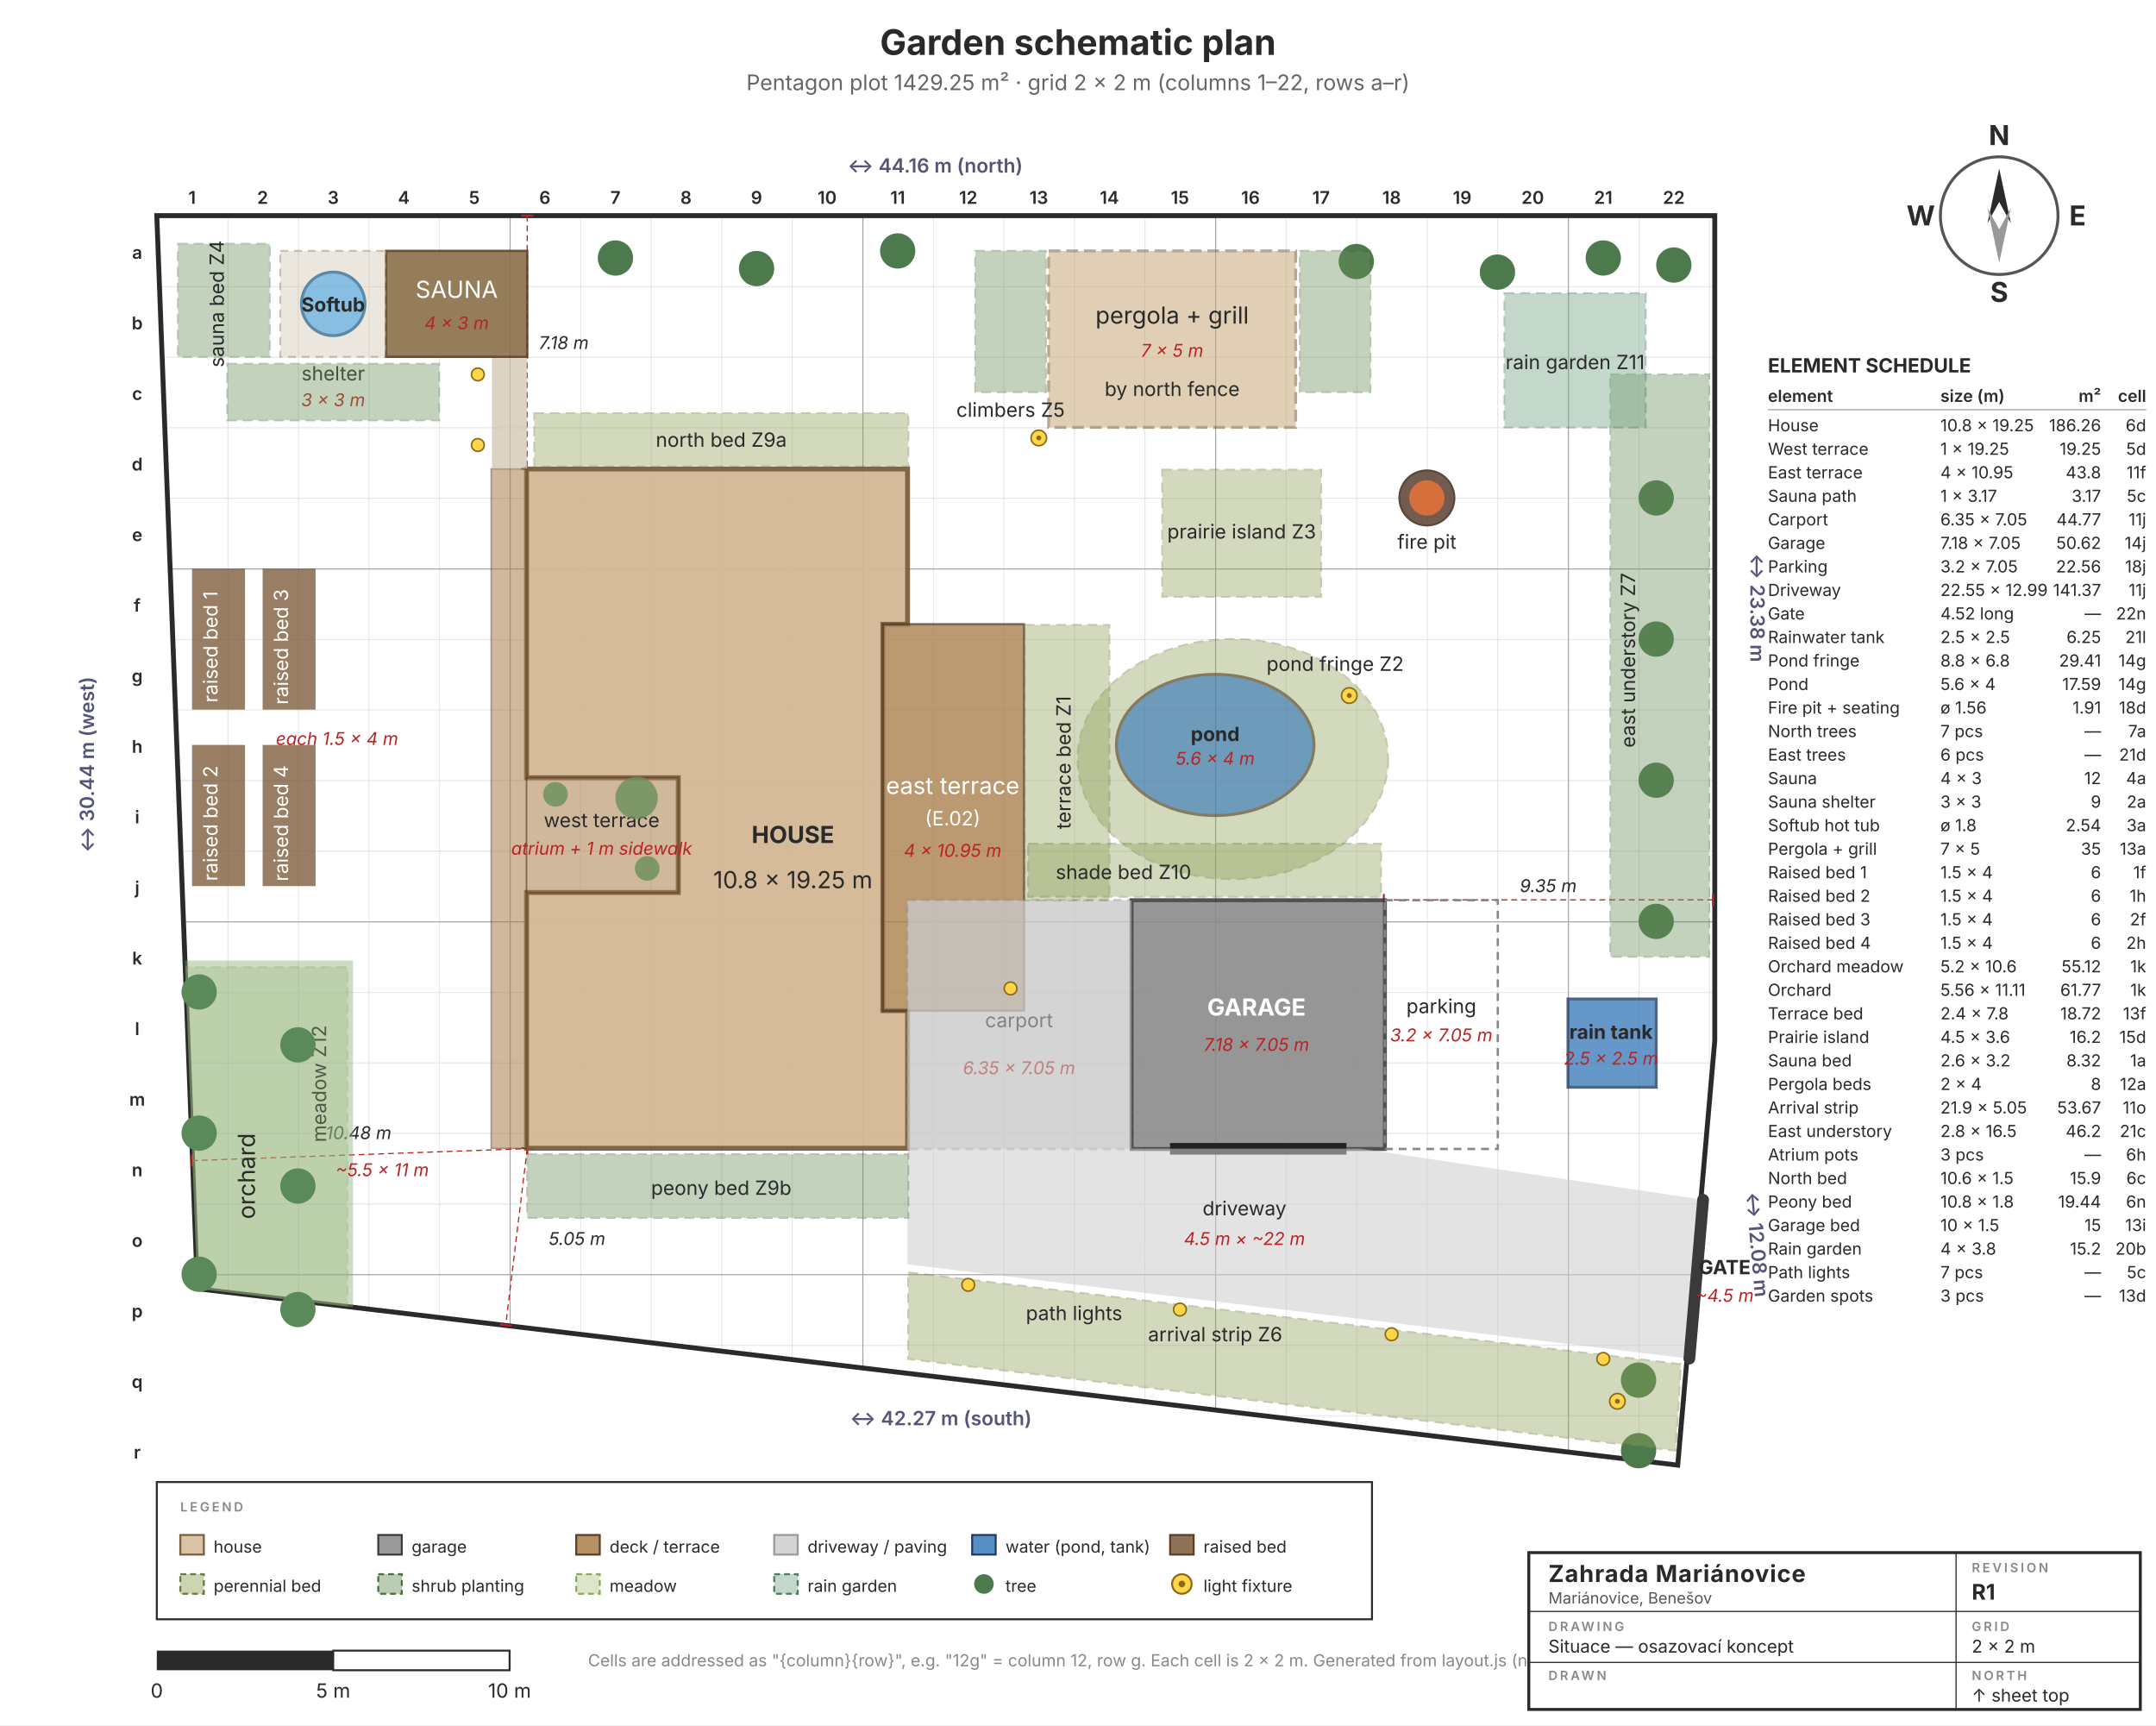
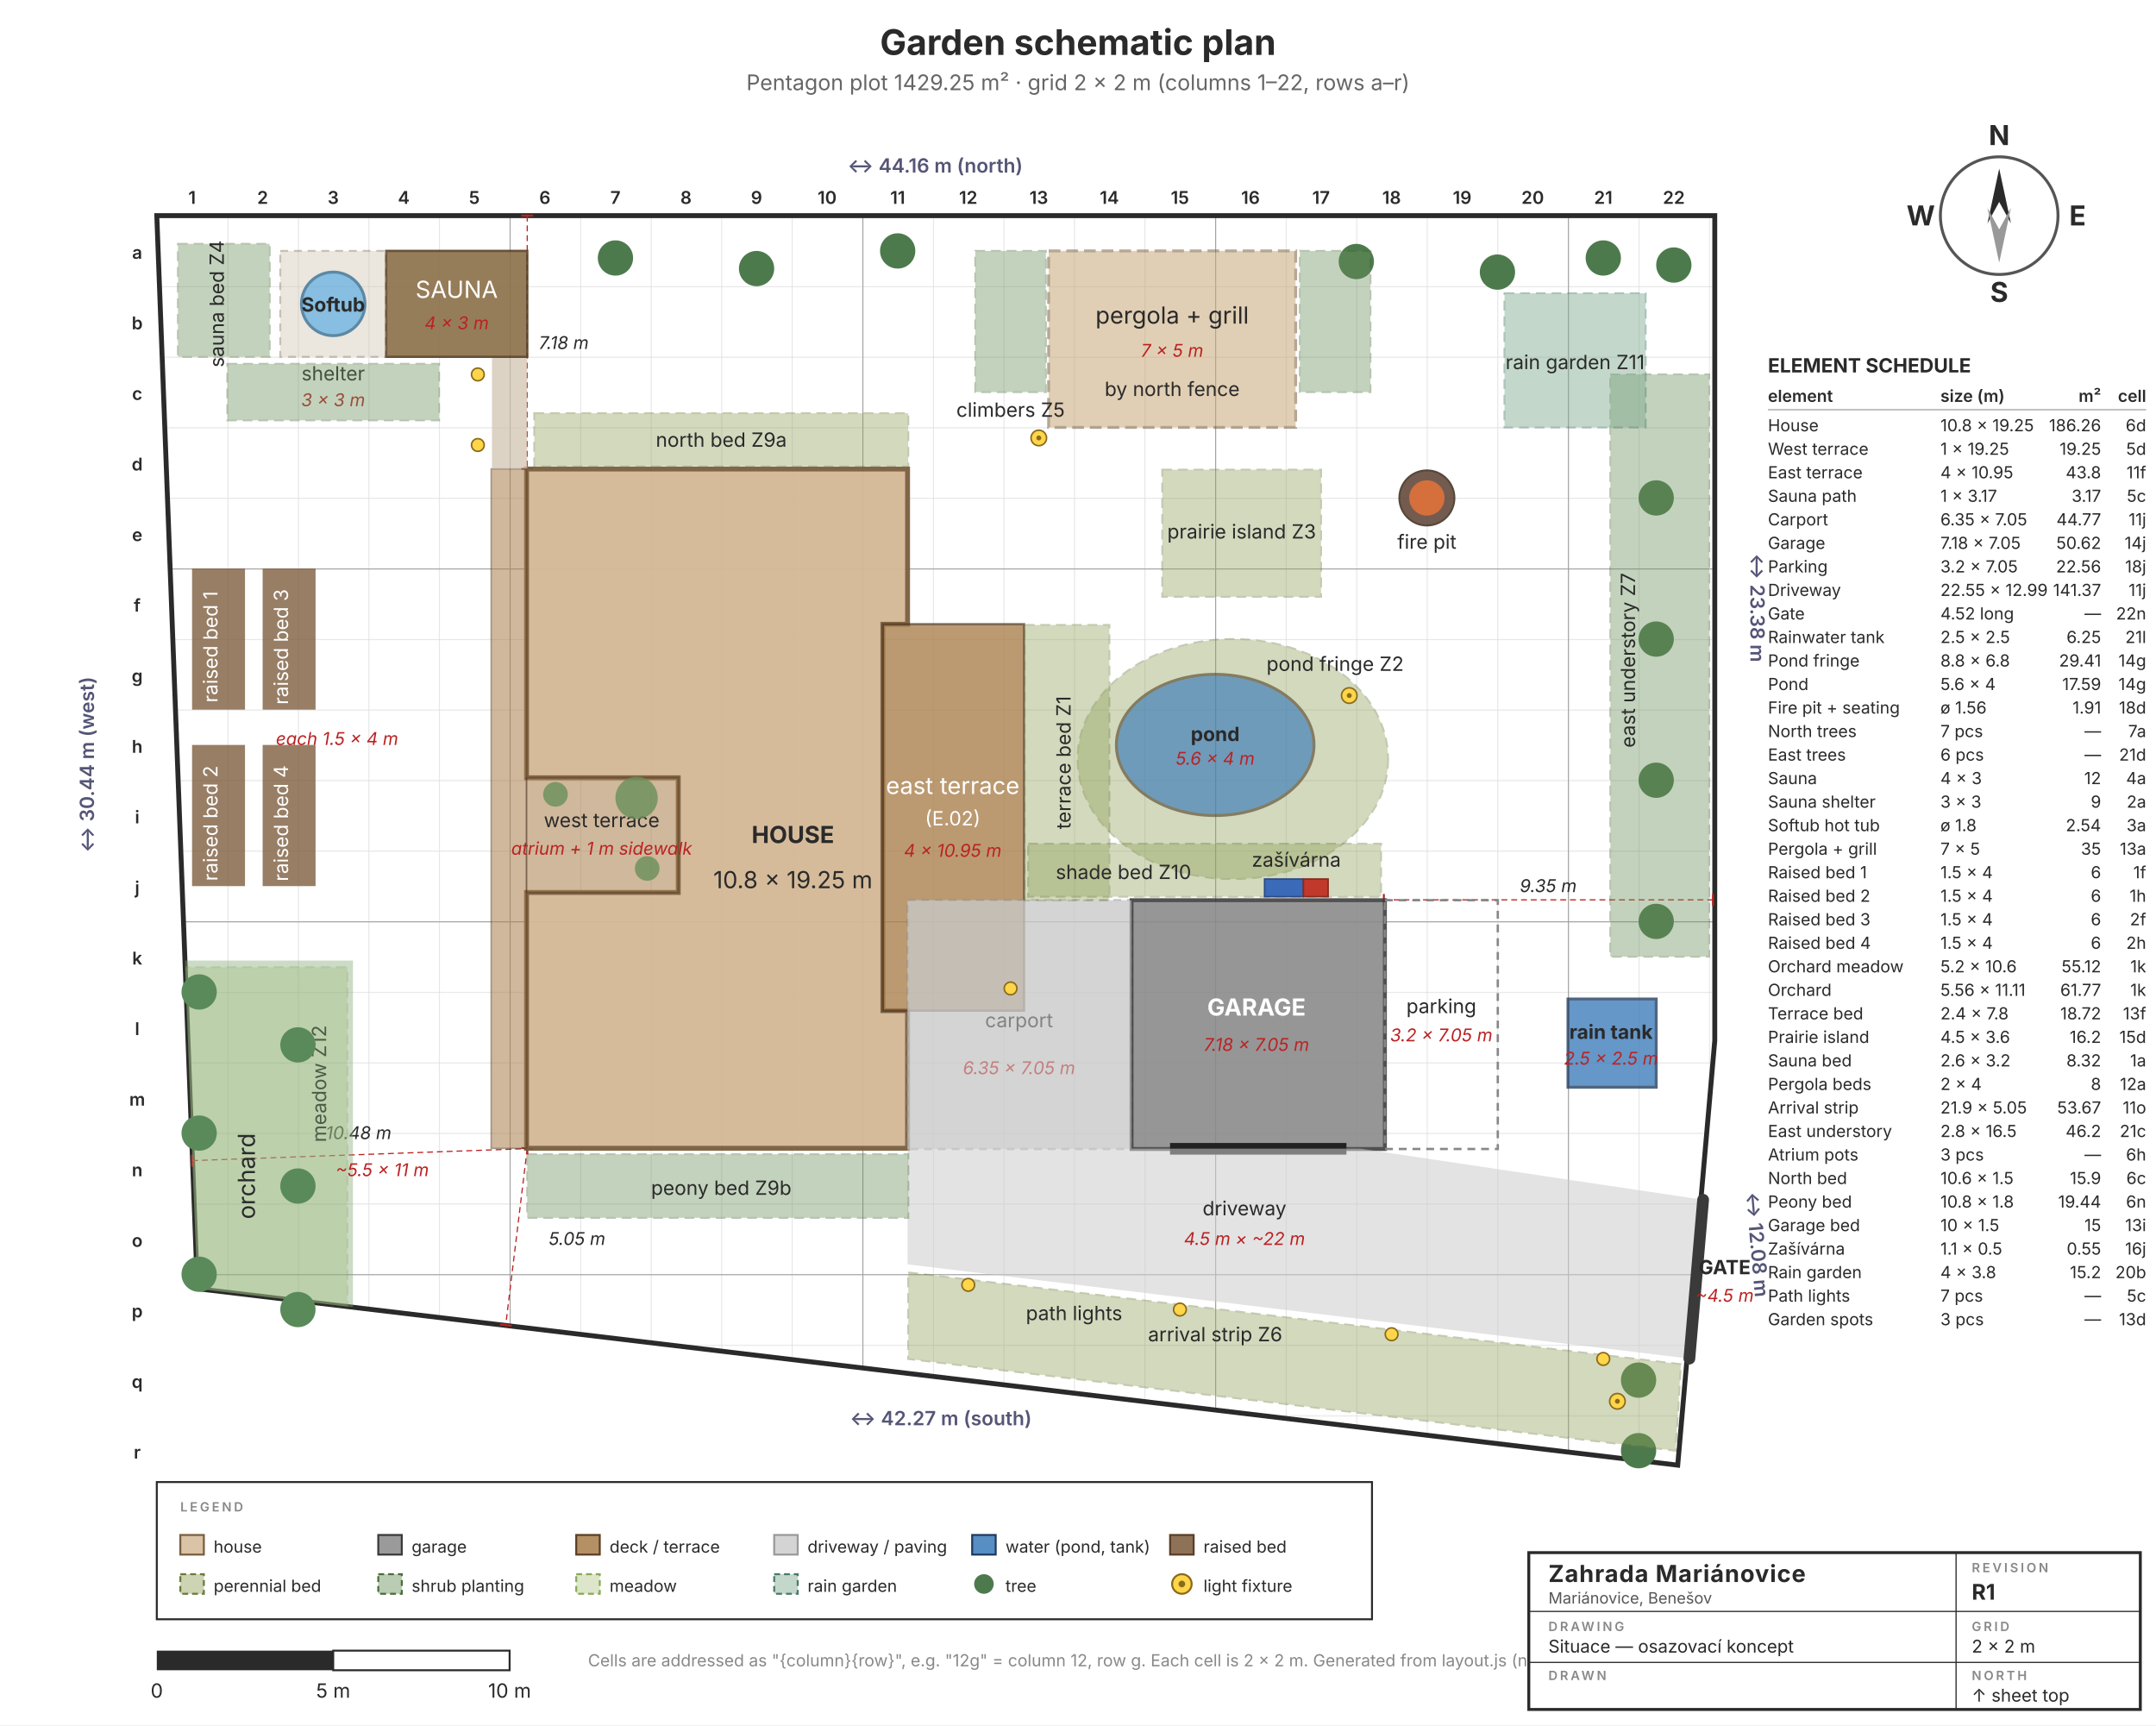
<svg xmlns="http://www.w3.org/2000/svg" viewBox="0 0 1100 880" font-family="-apple-system, BlinkMacSystemFont, sans-serif">
  <defs>
    <pattern id="cellgrid" width="36" height="36" patternUnits="userSpaceOnUse">
      <path d="M 36 0 L 0 0 0 36" fill="none" stroke="#d8d8d8" stroke-width="0.6" />
    </pattern>
    <pattern id="majorgrid" x="0" y="0" width="180" height="180" patternUnits="userSpaceOnUse">
      <rect width="180" height="180" fill="url(#cellgrid)" />
      <path d="M 180 0 L 0 0 0 180" fill="none" stroke="#a0a0a0" stroke-width="1" />
    </pattern>
    <clipPath id="plotShape">
      <polygon points="0,0 794.88,0 794.88,420.84 775.98,637.38 20.7,547.38" />
    </clipPath>
  </defs>
  <style>
    text { font-family: -apple-system, sans-serif; fill: #2a2a2a; }
    .title { font-size: 18px; font-weight: 700; text-anchor: middle; }
    .subtitle { font-size: 11px; fill: #666; text-anchor: middle; }
    .lbl { font-size: 12px; text-anchor: middle; }
    .lbl-w { font-size: 12px; text-anchor: middle; fill: white; }
    .lbl-sm { font-size: 10px; text-anchor: middle; }
    .lbl-sm-w { font-size: 10px; text-anchor: middle; fill: white; }
    .compass { font-size: 14px; font-weight: 700; text-anchor: middle; }
    .strana { font-size: 10px; fill: #557; font-weight: 600; text-anchor: middle; }
    .dim { font-size: 9px; fill: #b22; text-anchor: middle; font-style: italic; }
    .axis { font-size: 9px; fill: #555; text-anchor: middle; font-weight: 600; }
    .tb-proj { font-size: 12px; font-weight: 700; letter-spacing: 0.4px; }
    .tb-sub { font-size: 8px; fill: #555; }
    .tb-lbl { font-size: 6.5px; fill: #888; font-weight: 600; letter-spacing: 1.2px; }
    .tb-val { font-size: 9px; }
    .tb-rev { font-size: 11px; font-weight: 700; }
    .leg { font-size: 8.5px; }
    .note { font-size: 8.5px; fill: #888; }
  </style>
  <rect x="0" y="0" width="1100" height="880" fill="white" />
  <text x="550" y="28" class="title">Garden schematic plan</text>
  <text x="550" y="46" class="subtitle">Pentagon plot 1429.25 m² · grid 2 × 2 m (columns 1–22, rows a–r)</text>
  <g transform="translate(80, 110)">
    <g clip-path="url(#plotShape)">
      <rect x="-50" y="-10" width="900" height="700" fill="url(#majorgrid)" />
    </g>
    <polygon points="0,0 794.88,0 794.88,420.84 775.98,637.38 20.7,547.38" fill="none" stroke="#2a2a2a" stroke-width="2.5" />
    <g class="axis-labels" font-size="9" fill="#555" text-anchor="middle" font-weight="600">
      <text x="18" y="-6">1</text>
      <text x="54" y="-6">2</text>
      <text x="90" y="-6">3</text>
      <text x="126" y="-6">4</text>
      <text x="162" y="-6">5</text>
      <text x="198" y="-6">6</text>
      <text x="234" y="-6">7</text>
      <text x="270" y="-6">8</text>
      <text x="306" y="-6">9</text>
      <text x="342" y="-6">10</text>
      <text x="378" y="-6">11</text>
      <text x="414" y="-6">12</text>
      <text x="450" y="-6">13</text>
      <text x="486" y="-6">14</text>
      <text x="522" y="-6">15</text>
      <text x="558" y="-6">16</text>
      <text x="594" y="-6">17</text>
      <text x="630" y="-6">18</text>
      <text x="666" y="-6">19</text>
      <text x="702" y="-6">20</text>
      <text x="738" y="-6">21</text>
      <text x="774" y="-6">22</text>
    </g>
    <g class="axis-labels" font-size="9" fill="#555" text-anchor="middle" font-weight="600">
      <text x="-10" y="22">a</text>
      <text x="-10" y="58">b</text>
      <text x="-10" y="94">c</text>
      <text x="-10" y="130">d</text>
      <text x="-10" y="166">e</text>
      <text x="-10" y="202">f</text>
      <text x="-10" y="238">g</text>
      <text x="-10" y="274">h</text>
      <text x="-10" y="310">i</text>
      <text x="-10" y="346">j</text>
      <text x="-10" y="382">k</text>
      <text x="-10" y="418">l</text>
      <text x="-10" y="454">m</text>
      <text x="-10" y="490">n</text>
      <text x="-10" y="526">o</text>
      <text x="-10" y="562">p</text>
      <text x="-10" y="598">q</text>
      <text x="-10" y="634">r</text>
    </g>
    <text x="397.08" y="-21.96" class="strana">↔ 44.16 m (north)</text>
    <text x="813.06" y="199.98" class="strana" transform="rotate(90, 813.06, 199.98)">↔ 23.38 m</text>
    <text x="813.06" y="525.06" class="strana" transform="rotate(85, 813.06, 525.06)">↔ 12.08 m</text>
    <text x="399.96" y="617.04" class="strana">↔ 42.27 m (south)</text>
    <text x="-32.04" y="280.08" class="strana" transform="rotate(-90, -32.04, 280.08)">↔ 30.44 m (west)</text>
    <g stroke="#b22" stroke-width="0.6" fill="#b22">
      <line x1="189" y1="0" x2="189" y2="129.06" stroke-dasharray="3,2" />
      <line x1="186" y1="0" x2="192" y2="0" stroke-width="1" />
      <line x1="186" y1="129.06" x2="192" y2="129.06" stroke-width="1" />
      <text x="194.94" y="68.04" font-size="9" font-style="italic" stroke="none" text-anchor="start">7.18 m</text>
      <line x1="18" y1="482.04" x2="189" y2="475.92" stroke-dasharray="3,2" />
      <line x1="18.11" y1="485.04" x2="17.89" y2="479.04" stroke-width="1" />
      <line x1="189.11" y1="478.92" x2="188.89" y2="472.92" stroke-width="1" />
      <text x="102.96" y="471.06" font-size="9" font-style="italic" stroke="none" text-anchor="middle">10.48 m</text>
      <line x1="189" y1="475.92" x2="178.02" y2="565.92" stroke-dasharray="3,2" />
      <line x1="186.02" y1="475.56" x2="191.98" y2="476.28" stroke-width="1" />
      <line x1="175.04" y1="565.56" x2="181" y2="566.28" stroke-width="1" />
      <text x="199.98" y="525.06" font-size="9" font-style="italic" stroke="none" text-anchor="start">5.05 m</text>
      <line x1="626.04" y1="349.02" x2="793.98" y2="349.02" stroke-dasharray="3,2" />
      <line x1="626.04" y1="352.02" x2="626.04" y2="346.02" stroke-width="1" />
      <line x1="793.98" y1="352.02" x2="793.98" y2="346.02" stroke-width="1" />
      <text x="709.92" y="345.06" font-size="9" font-style="italic" stroke="none" text-anchor="middle">9.35 m</text>
    </g>
    <g class="el" data-id="house">
      <polygon points="188.64,129.24 383.04,129.24 383.04,208.44 370.44,208.44 370.44,405.54 383.04,405.54 383.04,475.74 188.64,475.74 188.64,345.24 266.04,345.24 266.04,286.74 188.64,286.74" fill="#d4b896" opacity="0.95" stroke="#7a5e3e" stroke-width="2.5" />
      <text x="324.54" y="320.04" class="lbl" font-size="20" font-weight="700">HOUSE</text>
      <text x="324.54" y="343.08" class="lbl">10.8 × 19.25 m</text>
    </g>
    <g class="el" data-id="westTerrace">
      <rect x="170.64" y="129.24" width="18" height="346.5" fill="#a87d4a" opacity="0.55" stroke="#5a3e25" stroke-width="0.8" />
      <rect x="188.64" y="286.74" width="77.4" height="58.5" fill="#a87d4a" opacity="0.55" stroke="#5a3e25" stroke-width="0.8" />
      <text x="226.98" y="311.94" class="lbl-sm">west terrace</text>
      <text x="226.98" y="325.98" class="dim">atrium + 1 m sidewalk</text>
    </g>
    <g class="el" data-id="eastTerrace">
      <rect x="370.44" y="208.44" width="72" height="197.1" fill="#a87d4a" opacity="0.78" stroke="#5a3e25" stroke-width="1.2" />
      <text x="406.08" y="295.02" class="lbl-w">east terrace</text>
      <text x="406.08" y="311.04" class="lbl-sm-w">(E.02)</text>
      <text x="406.08" y="327.06" class="dim" fill="#fff">4 × 10.95 m</text>
    </g>
    <g class="el" data-id="saunaPath">
      <rect x="171" y="72" width="18" height="57.06" fill="#cdc1ad" opacity="0.7" />
    </g>
    <g class="el" data-id="carport">
      <rect x="383.04" y="349.2" width="114.3" height="126.9" fill="#bdbdbd" opacity="0.5" stroke="#888" stroke-width="1.2" stroke-dasharray="4,3" />
      <text x="439.92" y="414" class="lbl-sm">carport</text>
      <text x="439.92" y="437.94" class="dim">6.35 × 7.05 m</text>
    </g>
    <g class="el" data-id="garage">
      <rect x="497.34" y="349.2" width="129.24" height="126.9" fill="#888" opacity="0.88" stroke="#3a3a3a" stroke-width="2" />
      <rect x="516.96" y="473.04" width="90" height="5.94" fill="#222" />
      <text x="561.06" y="408.06" class="lbl-w" font-size="14" font-weight="700">GARAGE</text>
      <text x="561.06" y="426.06" class="dim" fill="#fff">7.18 × 7.05 m</text>
    </g>
    <g class="el" data-id="parking">
      <rect x="626.58" y="349.2" width="57.6" height="126.9" fill="none" stroke="#888" stroke-width="1.2" stroke-dasharray="4,3" />
      <text x="655.38" y="406.8" class="lbl-sm" fill="#666">parking</text>
      <text x="655.38" y="421.2" class="dim">3.2 × 7.05 m</text>
    </g>
    <g class="el" data-id="driveway">
      <polygon points="383.04,349.2 497.34,349.2 497.34,475.92 613.98,475.92 788.94,502.02 781.92,583.02 383.04,534.96" fill="#cccccc" opacity="0.55" />
      <text x="554.94" y="509.94" class="lbl-sm">driveway</text>
      <text x="554.94" y="525.06" class="dim">4.5 m × ~22 m</text>
    </g>
    <g class="el" data-id="gate">
      <line x1="788.94" y1="502.02" x2="781.92" y2="583.02" fill="none" stroke="#3a3a3a" stroke-width="6" stroke-linecap="round" />
      <text x="799.92" y="540" class="lbl-sm" font-weight="700" text-anchor="start">GATE</text>
      <text x="799.92" y="554.04" class="dim" text-anchor="start">~4.5 m</text>
    </g>
    <g class="el" data-id="rainTank">
      <rect x="720" y="399.6" width="45" height="45" fill="#3a7ab8" opacity="0.78" stroke="#1f3a5f" stroke-width="1.5" />
      <text x="741.96" y="419.94" class="lbl-sm" fill="#fff" font-weight="700">rain tank</text>
      <text x="741.96" y="433.08" class="dim" fill="#fff">2.5 × 2.5 m</text>
    </g>
    <g class="el" data-id="pondFringe">
      <ellipse cx="549" cy="277.2" rx="79.2" ry="61.2" fill="#8fa05a" opacity="0.4" stroke="#6a7a3a" stroke-width="1" stroke-dasharray="5,3" />
      <text x="601.2" y="232.2" class="lbl-sm" fill="#3a5a28">pond fringe Z2</text>
    </g>
    <g class="el" data-id="pond">
      <ellipse cx="540" cy="270" rx="50.4" ry="36" fill="#3a7ab8" opacity="0.65" stroke="#5a4a30" stroke-width="1.5" />
      <text x="540" y="268.02" class="lbl-sm" fill="#fff" font-weight="700">pond</text>
      <text x="540" y="280.08" class="dim" fill="#fff">5.6 × 4 m</text>
    </g>
    <g class="el" data-id="firePit">
      <circle cx="648" cy="144" r="14.04" fill="#5a4030" opacity="0.85" stroke="#3a2818" stroke-width="1" />
      <circle cx="648" cy="144" r="9" fill="#ff7733" opacity="0.7" />
      <text x="648" y="169.92" class="lbl-sm" fill="#5a4828">fire pit</text>
    </g>
    <g class="el" data-id="northTrees">
      <circle cx="234" cy="21.6" r="9" fill="#4d7a4d" />
      <circle cx="306" cy="27" r="9" fill="#4d7a4d" />
      <circle cx="378" cy="18" r="9" fill="#4d7a4d" />
      <circle cx="612" cy="23.4" r="9" fill="#4d7a4d" />
      <circle cx="684" cy="28.8" r="9" fill="#4d7a4d" />
      <circle cx="738" cy="21.6" r="9" fill="#4d7a4d" />
      <circle cx="774" cy="25.2" r="9" fill="#4d7a4d" />
    </g>
    <g class="el" data-id="eastTrees">
      <circle cx="765" cy="144" r="9" fill="#4d7a4d" />
      <circle cx="765" cy="216" r="9" fill="#4d7a4d" />
      <circle cx="765" cy="288" r="9" fill="#4d7a4d" />
      <circle cx="765" cy="360" r="9" fill="#4d7a4d" />
      <circle cx="756" cy="594" r="9" fill="#4d7a4d" />
      <circle cx="756" cy="630" r="9" fill="#4d7a4d" />
    </g>
    <g class="el" data-id="sauna">
      <rect x="117" y="18" width="72" height="54" fill="#8b6f47" opacity="0.9" stroke="#5a3e25" stroke-width="1.2" />
      <text x="153" y="41.94" class="lbl-w">SAUNA</text>
      <text x="153" y="57.96" class="dim" fill="#fff">4 × 3 m</text>
    </g>
    <g class="el" data-id="saunaShelter">
      <rect x="63" y="18" width="54" height="54" fill="#cdc1ad" opacity="0.4" stroke="#7a5e3e" stroke-width="1" stroke-dasharray="4,3" />
      <text x="90" y="84.06" class="lbl-sm" fill="#5a4828">shelter</text>
      <text x="90" y="97.2" class="dim">3 × 3 m</text>
    </g>
    <g class="el" data-id="softub">
      <circle cx="90" cy="45" r="16.2" fill="#5dade2" opacity="0.7" stroke="#1f618d" stroke-width="1.5" />
      <text x="90" y="48.96" class="lbl-sm" fill="#1f3a5f" font-weight="700">Softub</text>
    </g>
    <g class="el" data-id="pergola">
      <rect x="455.04" y="18" width="126" height="90" fill="#c8a878" opacity="0.55" stroke="#7a5e3e" stroke-width="1.5" stroke-dasharray="6,3" />
      <text x="518.04" y="55.08" class="lbl">pergola + grill</text>
      <text x="518.04" y="72" class="dim">7 × 5 m</text>
      <text x="518.04" y="91.98" class="lbl-sm" fill="#5a4828">by north fence</text>
    </g>
    <g class="el" data-id="raisedBed1">
      <rect x="18" y="180" width="27" height="72" fill="#7a5a3a" opacity="0.78" />
      <text x="30.96" y="219.96" class="lbl-sm-w" transform="rotate(-90, 30.96, 219.96)">raised bed 1</text>
    </g>
    <g class="el" data-id="raisedBed2">
      <rect x="18" y="270" width="27" height="72" fill="#7a5a3a" opacity="0.78" />
      <text x="30.96" y="309.96" class="lbl-sm-w" transform="rotate(-90, 30.96, 309.96)">raised bed 2</text>
    </g>
    <g class="el" data-id="raisedBed3">
      <rect x="54" y="180" width="27" height="72" fill="#7a5a3a" opacity="0.78" />
      <text x="66.96" y="219.96" class="lbl-sm-w" transform="rotate(-90, 66.96, 219.96)">raised bed 3</text>
    </g>
    <g class="el" data-id="raisedBed4">
      <rect x="54" y="270" width="27" height="72" fill="#7a5a3a" opacity="0.78" />
      <text x="66.96" y="309.96" class="lbl-sm-w" transform="rotate(-90, 66.96, 309.96)">raised bed 4</text>
      <text x="91.98" y="270" class="dim" text-anchor="start">each 1.5 × 4 m</text>
    </g>
    <g class="el" data-id="orchardMeadow">
      <g clip-path="url(#plotShape)">
        <rect x="3.6" y="383.4" width="93.6" height="190.8" fill="#b5c98a" opacity="0.35" stroke="#8aa85a" stroke-width="1" stroke-dasharray="5,3" />
      </g>
      <text x="86.4" y="442.8" class="lbl-sm" fill="#3a5a28" transform="rotate(-90, 86.4, 442.8)">meadow Z12</text>
    </g>
    <g class="el" data-id="orchard">
      <g clip-path="url(#plotShape)">
        <rect x="0" y="379.98" width="100.08" height="199.98" fill="#7fa66f" opacity="0.4" />
      </g>
      <circle cx="21.6" cy="396" r="9" fill="#5a8a5a" />
      <circle cx="72" cy="423" r="9" fill="#5a8a5a" />
      <circle cx="21.6" cy="468" r="9" fill="#5a8a5a" />
      <circle cx="72" cy="495" r="9" fill="#5a8a5a" />
      <circle cx="21.6" cy="540" r="9" fill="#5a8a5a" />
      <circle cx="72" cy="558" r="9" fill="#5a8a5a" />
      <text x="50.04" y="489.96" class="lbl" transform="rotate(-90, 50.04, 489.96)">orchard</text>
      <text x="115.02" y="489.96" class="dim" text-anchor="start">~5.5 × 11 m</text>
    </g>
    <g class="el" data-id="bedTerrace">
      <rect x="442.8" y="208.8" width="43.2" height="140.4" fill="#8fa05a" opacity="0.4" stroke="#6a7a3a" stroke-width="1" stroke-dasharray="5,3" />
      <text x="466.2" y="279" class="lbl-sm" fill="#3a5a28" transform="rotate(-90, 466.2, 279)">terrace bed Z1</text>
    </g>
    <g class="el" data-id="prairieIsland">
      <rect x="513" y="129.6" width="81" height="64.8" fill="#8fa05a" opacity="0.4" stroke="#6a7a3a" stroke-width="1" stroke-dasharray="5,3" />
      <text x="553.5" y="164.7" class="lbl-sm" fill="#3a5a28">prairie island Z3</text>
    </g>
    <g class="el" data-id="saunaBed">
      <rect x="10.8" y="14.4" width="46.8" height="57.6" fill="#6a8e5a" opacity="0.4" stroke="#4a6e3a" stroke-width="1" stroke-dasharray="5,3" />
      <rect x="36" y="75.6" width="108" height="28.8" fill="#6a8e5a" opacity="0.4" stroke="#4a6e3a" stroke-width="1" stroke-dasharray="5,3" />
      <text x="34.2" y="45" class="lbl-sm" fill="#3a5a28" transform="rotate(-90, 34.2, 45)">sauna bed Z4</text>
    </g>
    <g class="el" data-id="pergolaBeds">
      <rect x="417.6" y="18" width="36" height="72" fill="#6a8e5a" opacity="0.4" stroke="#4a6e3a" stroke-width="1" stroke-dasharray="5,3" />
      <rect x="583.2" y="18" width="36" height="72" fill="#6a8e5a" opacity="0.4" stroke="#4a6e3a" stroke-width="1" stroke-dasharray="5,3" />
      <text x="435.6" y="102.6" class="lbl-sm" fill="#3a5a28">climbers Z5</text>
    </g>
    <g class="el" data-id="arrivalStrip">
      <polygon points="383.4,539.1 777.6,585.9 774.9,630 383.4,583.2" fill="#8fa05a" opacity="0.4" stroke="#6a7a3a" stroke-width="1" stroke-dasharray="5,3" />
      <text x="540" y="574.2" class="lbl-sm" fill="#3a5a28">arrival strip Z6</text>
    </g>
    <g class="el" data-id="eastUnderstory">
      <rect x="741.6" y="81" width="50.4" height="297" fill="#6a8e5a" opacity="0.4" stroke="#4a6e3a" stroke-width="1" stroke-dasharray="5,3" />
      <text x="754.2" y="226.8" class="lbl-sm" fill="#3a5a28" transform="rotate(-90, 754.2, 226.8)">east understory Z7</text>
    </g>
    <g class="el" data-id="atriumPots">
      <circle cx="203.4" cy="295.2" r="6.3" fill="#6a8e5a" opacity="0.8" />
      <circle cx="244.8" cy="297" r="10.8" fill="#6a8e5a" opacity="0.8" />
      <circle cx="250.2" cy="333" r="6.3" fill="#6a8e5a" opacity="0.8" />
    </g>
    <g class="el" data-id="northFoundation">
      <rect x="192.6" y="100.8" width="190.8" height="27" fill="#8fa05a" opacity="0.4" stroke="#6a7a3a" stroke-width="1" stroke-dasharray="5,3" />
      <text x="288" y="117.9" class="lbl-sm" fill="#3a5a28">north bed Z9a</text>
    </g>
    <g class="el" data-id="southFoundation">
      <rect x="189" y="478.8" width="194.4" height="32.4" fill="#6a8e5a" opacity="0.4" stroke="#4a6e3a" stroke-width="1" stroke-dasharray="5,3" />
      <text x="288" y="499.5" class="lbl-sm" fill="#3a5a28">peony bed Z9b</text>
    </g>
    <g class="el" data-id="garageFaceBed">
      <rect x="444.6" y="320.4" width="180" height="27" fill="#8fa05a" opacity="0.4" stroke="#6a7a3a" stroke-width="1" stroke-dasharray="5,3" />
      <text x="493.2" y="338.4" class="lbl-sm" fill="#3a5a28">shade bed Z10</text>
+     </g>
+     <g class="el" data-id="zasivarna">
+       <rect x="565.2" y="338.4" width="19.8" height="9" fill="#3a6ab8" stroke="#2a4a88" stroke-width="0.8" />
+       <rect x="585" y="338.4" width="12.6" height="9" fill="#c0392b" stroke="#8a2a1e" stroke-width="0.8" />
+       <text x="581.4" y="332.1" class="lbl-sm" fill="#2a4a88">zašívárna</text>
    </g>
    <g class="el" data-id="rainGarden">
      <rect x="687.6" y="39.6" width="72" height="68.4" fill="#7aa88a" opacity="0.45" stroke="#4a7a6a" stroke-width="1" stroke-dasharray="5,3" />
      <text x="723.6" y="78.3" class="lbl-sm" fill="#3a5a28">rain garden Z11</text>
    </g>
    <g class="el" data-id="pathLights">
      <circle cx="414" cy="545.4" r="3.24" fill="#ffd54a" stroke="#8a6a1a" stroke-width="0.8" />
      <circle cx="522" cy="558" r="3.24" fill="#ffd54a" stroke="#8a6a1a" stroke-width="0.8" />
      <circle cx="630" cy="570.6" r="3.24" fill="#ffd54a" stroke="#8a6a1a" stroke-width="0.8" />
      <circle cx="738" cy="583.2" r="3.24" fill="#ffd54a" stroke="#8a6a1a" stroke-width="0.8" />
      <circle cx="163.8" cy="81" r="3.24" fill="#ffd54a" stroke="#8a6a1a" stroke-width="0.8" />
      <circle cx="163.8" cy="117" r="3.24" fill="#ffd54a" stroke="#8a6a1a" stroke-width="0.8" />
      <circle cx="435.6" cy="394.2" r="3.24" fill="#ffd54a" stroke="#8a6a1a" stroke-width="0.8" />
      <text x="468" y="563.4" class="lbl-sm" fill="#8a6a1a">path lights</text>
    </g>
    <g class="el" data-id="gardenSpots">
      <circle cx="745.2" cy="604.8" r="3.96" fill="#ffd54a" stroke="#8a6a1a" stroke-width="0.8" />
      <circle cx="745.2" cy="604.8" r="1.26" fill="#8a6a1a" />
      <circle cx="608.4" cy="244.8" r="3.96" fill="#ffd54a" stroke="#8a6a1a" stroke-width="0.8" />
      <circle cx="608.4" cy="244.8" r="1.26" fill="#8a6a1a" />
      <circle cx="450" cy="113.4" r="3.96" fill="#ffd54a" stroke="#8a6a1a" stroke-width="0.8" />
      <circle cx="450" cy="113.4" r="1.26" fill="#8a6a1a" />
    </g>
  </g>
  <g transform="translate(1020, 110)">
    <circle cx="0" cy="0" r="30" fill="white" stroke="#555" stroke-width="1.5" />
    <path d="M 0 -24 L 6 4 L 0 -7 L -6 4 Z" fill="#2a2a2a" />
    <path d="M 0 7 L 6 -4 L 0 24 L -6 -4 Z" fill="#999" />
    <text x="0" y="-36" class="compass">N</text>
    <text x="0" y="44" class="compass">S</text>
    <text x="-40" y="5" class="compass">W</text>
    <text x="40" y="5" class="compass">E</text>
  </g>
  <g transform="translate(902, 190)" font-size="8.5" fill="#2a2a2a">
    <text x="0" y="0" font-weight="700" font-size="10">ELEMENT SCHEDULE</text>
    <text x="0" y="15" fill="#555" font-weight="600">element</text>
    <text x="88" y="15" fill="#555" font-weight="600">size (m)</text>
    <text x="170" y="15" fill="#555" font-weight="600" text-anchor="end">m²</text>
    <text x="193" y="15" fill="#555" font-weight="600" text-anchor="end">cell</text>
    <line x1="0" y1="19" x2="193" y2="19" stroke="#bbb" stroke-width="0.8" />
    <text x="0" y="30">House</text>
    <text x="88" y="30">10.8 × 19.25</text>
    <text x="170" y="30" text-anchor="end">186.26</text>
    <text x="193" y="30" text-anchor="end">6d</text>
    <text x="0" y="42">West terrace</text>
    <text x="88" y="42">1 × 19.25</text>
    <text x="170" y="42" text-anchor="end">19.25</text>
    <text x="193" y="42" text-anchor="end">5d</text>
    <text x="0" y="54">East terrace</text>
    <text x="88" y="54">4 × 10.95</text>
    <text x="170" y="54" text-anchor="end">43.8</text>
    <text x="193" y="54" text-anchor="end">11f</text>
    <text x="0" y="66">Sauna path</text>
    <text x="88" y="66">1 × 3.17</text>
    <text x="170" y="66" text-anchor="end">3.17</text>
    <text x="193" y="66" text-anchor="end">5c</text>
    <text x="0" y="78">Carport</text>
    <text x="88" y="78">6.35 × 7.05</text>
    <text x="170" y="78" text-anchor="end">44.77</text>
    <text x="193" y="78" text-anchor="end">11j</text>
    <text x="0" y="90">Garage</text>
    <text x="88" y="90">7.18 × 7.05</text>
    <text x="170" y="90" text-anchor="end">50.62</text>
    <text x="193" y="90" text-anchor="end">14j</text>
    <text x="0" y="102">Parking</text>
    <text x="88" y="102">3.2 × 7.05</text>
    <text x="170" y="102" text-anchor="end">22.56</text>
    <text x="193" y="102" text-anchor="end">18j</text>
    <text x="0" y="114">Driveway</text>
    <text x="88" y="114">22.55 × 12.99</text>
    <text x="170" y="114" text-anchor="end">141.37</text>
    <text x="193" y="114" text-anchor="end">11j</text>
    <text x="0" y="126">Gate</text>
    <text x="88" y="126">4.52 long</text>
    <text x="170" y="126" text-anchor="end">—</text>
    <text x="193" y="126" text-anchor="end">22n</text>
    <text x="0" y="138">Rainwater tank</text>
    <text x="88" y="138">2.5 × 2.5</text>
    <text x="170" y="138" text-anchor="end">6.25</text>
    <text x="193" y="138" text-anchor="end">21l</text>
    <text x="0" y="150">Pond fringe</text>
    <text x="88" y="150">8.8 × 6.8</text>
    <text x="170" y="150" text-anchor="end">29.41</text>
    <text x="193" y="150" text-anchor="end">14g</text>
    <text x="0" y="162">Pond</text>
    <text x="88" y="162">5.6 × 4</text>
    <text x="170" y="162" text-anchor="end">17.59</text>
    <text x="193" y="162" text-anchor="end">14g</text>
    <text x="0" y="174">Fire pit + seating</text>
    <text x="88" y="174">ø 1.56</text>
    <text x="170" y="174" text-anchor="end">1.91</text>
    <text x="193" y="174" text-anchor="end">18d</text>
    <text x="0" y="186">North trees</text>
    <text x="88" y="186">7 pcs</text>
    <text x="170" y="186" text-anchor="end">—</text>
    <text x="193" y="186" text-anchor="end">7a</text>
    <text x="0" y="198">East trees</text>
    <text x="88" y="198">6 pcs</text>
    <text x="170" y="198" text-anchor="end">—</text>
    <text x="193" y="198" text-anchor="end">21d</text>
    <text x="0" y="210">Sauna</text>
    <text x="88" y="210">4 × 3</text>
    <text x="170" y="210" text-anchor="end">12</text>
    <text x="193" y="210" text-anchor="end">4a</text>
    <text x="0" y="222">Sauna shelter</text>
    <text x="88" y="222">3 × 3</text>
    <text x="170" y="222" text-anchor="end">9</text>
    <text x="193" y="222" text-anchor="end">2a</text>
    <text x="0" y="234">Softub hot tub</text>
    <text x="88" y="234">ø 1.8</text>
    <text x="170" y="234" text-anchor="end">2.54</text>
    <text x="193" y="234" text-anchor="end">3a</text>
    <text x="0" y="246">Pergola + grill</text>
    <text x="88" y="246">7 × 5</text>
    <text x="170" y="246" text-anchor="end">35</text>
    <text x="193" y="246" text-anchor="end">13a</text>
    <text x="0" y="258">Raised bed 1</text>
    <text x="88" y="258">1.5 × 4</text>
    <text x="170" y="258" text-anchor="end">6</text>
    <text x="193" y="258" text-anchor="end">1f</text>
    <text x="0" y="270">Raised bed 2</text>
    <text x="88" y="270">1.5 × 4</text>
    <text x="170" y="270" text-anchor="end">6</text>
    <text x="193" y="270" text-anchor="end">1h</text>
    <text x="0" y="282">Raised bed 3</text>
    <text x="88" y="282">1.5 × 4</text>
    <text x="170" y="282" text-anchor="end">6</text>
    <text x="193" y="282" text-anchor="end">2f</text>
    <text x="0" y="294">Raised bed 4</text>
    <text x="88" y="294">1.5 × 4</text>
    <text x="170" y="294" text-anchor="end">6</text>
    <text x="193" y="294" text-anchor="end">2h</text>
    <text x="0" y="306">Orchard meadow</text>
    <text x="88" y="306">5.2 × 10.6</text>
    <text x="170" y="306" text-anchor="end">55.12</text>
    <text x="193" y="306" text-anchor="end">1k</text>
    <text x="0" y="318">Orchard</text>
    <text x="88" y="318">5.56 × 11.11</text>
    <text x="170" y="318" text-anchor="end">61.77</text>
    <text x="193" y="318" text-anchor="end">1k</text>
    <text x="0" y="330">Terrace bed</text>
    <text x="88" y="330">2.4 × 7.8</text>
    <text x="170" y="330" text-anchor="end">18.72</text>
    <text x="193" y="330" text-anchor="end">13f</text>
    <text x="0" y="342">Prairie island</text>
    <text x="88" y="342">4.5 × 3.6</text>
    <text x="170" y="342" text-anchor="end">16.2</text>
    <text x="193" y="342" text-anchor="end">15d</text>
    <text x="0" y="354">Sauna bed</text>
    <text x="88" y="354">2.6 × 3.2</text>
    <text x="170" y="354" text-anchor="end">8.32</text>
    <text x="193" y="354" text-anchor="end">1a</text>
    <text x="0" y="366">Pergola beds</text>
    <text x="88" y="366">2 × 4</text>
    <text x="170" y="366" text-anchor="end">8</text>
    <text x="193" y="366" text-anchor="end">12a</text>
    <text x="0" y="378">Arrival strip</text>
    <text x="88" y="378">21.9 × 5.05</text>
    <text x="170" y="378" text-anchor="end">53.67</text>
    <text x="193" y="378" text-anchor="end">11o</text>
    <text x="0" y="390">East understory</text>
    <text x="88" y="390">2.8 × 16.5</text>
    <text x="170" y="390" text-anchor="end">46.2</text>
    <text x="193" y="390" text-anchor="end">21c</text>
    <text x="0" y="402">Atrium pots</text>
    <text x="88" y="402">3 pcs</text>
    <text x="170" y="402" text-anchor="end">—</text>
    <text x="193" y="402" text-anchor="end">6h</text>
    <text x="0" y="414">North bed</text>
    <text x="88" y="414">10.6 × 1.5</text>
    <text x="170" y="414" text-anchor="end">15.9</text>
    <text x="193" y="414" text-anchor="end">6c</text>
    <text x="0" y="426">Peony bed</text>
    <text x="88" y="426">10.8 × 1.8</text>
    <text x="170" y="426" text-anchor="end">19.44</text>
    <text x="193" y="426" text-anchor="end">6n</text>
    <text x="0" y="438">Garage bed</text>
    <text x="88" y="438">10 × 1.5</text>
    <text x="170" y="438" text-anchor="end">15</text>
    <text x="193" y="438" text-anchor="end">13i</text>
-     <text x="0" y="450">Rain garden</text>
-     <text x="88" y="450">4 × 3.8</text>
-     <text x="170" y="450" text-anchor="end">15.2</text>
-     <text x="193" y="450" text-anchor="end">20b</text>
-     <text x="0" y="462">Path lights</text>
-     <text x="88" y="462">7 pcs</text>
-     <text x="170" y="462" text-anchor="end">—</text>
-     <text x="193" y="462" text-anchor="end">5c</text>
-     <text x="0" y="474">Garden spots</text>
-     <text x="88" y="474">3 pcs</text>
+     <text x="0" y="450">Zašívárna</text>
+     <text x="88" y="450">1.1 × 0.5</text>
+     <text x="170" y="450" text-anchor="end">0.55</text>
+     <text x="193" y="450" text-anchor="end">16j</text>
+     <text x="0" y="462">Rain garden</text>
+     <text x="88" y="462">4 × 3.8</text>
+     <text x="170" y="462" text-anchor="end">15.2</text>
+     <text x="193" y="462" text-anchor="end">20b</text>
+     <text x="0" y="474">Path lights</text>
+     <text x="88" y="474">7 pcs</text>
    <text x="170" y="474" text-anchor="end">—</text>
-     <text x="193" y="474" text-anchor="end">13d</text>
+     <text x="193" y="474" text-anchor="end">5c</text>
+     <text x="0" y="486">Garden spots</text>
+     <text x="88" y="486">3 pcs</text>
+     <text x="170" y="486" text-anchor="end">—</text>
+     <text x="193" y="486" text-anchor="end">13d</text>
  </g>
  <g>
    <rect x="80" y="756" width="620" height="70" fill="white" stroke="#2a2a2a" stroke-width="1" />
    <text x="92" y="771" class="tb-lbl">LEGEND</text>
    <rect x="92" y="783" width="12" height="10" fill="#d4b896" fill-opacity="0.85" stroke="#7a5e3e" stroke-width="1" />
    <text x="109" y="792" class="leg">house</text>
    <rect x="193" y="783" width="12" height="10" fill="#888888" fill-opacity="0.85" stroke="#3a3a3a" stroke-width="1" />
    <text x="210" y="792" class="leg">garage</text>
    <rect x="294" y="783" width="12" height="10" fill="#a87d4a" fill-opacity="0.85" stroke="#5a3e25" stroke-width="1" />
    <text x="311" y="792" class="leg">deck / terrace</text>
    <rect x="395" y="783" width="12" height="10" fill="#cccccc" fill-opacity="0.85" stroke="#9a9a9a" stroke-width="1" />
    <text x="412" y="792" class="leg">driveway / paving</text>
    <rect x="496" y="783" width="12" height="10" fill="#3a7ab8" fill-opacity="0.85" stroke="#1f3a5f" stroke-width="1" />
    <text x="513" y="792" class="leg">water (pond, tank)</text>
    <rect x="597" y="783" width="12" height="10" fill="#7a5a3a" fill-opacity="0.85" stroke="#5a3e25" stroke-width="1" />
    <text x="614" y="792" class="leg">raised bed</text>
    <rect x="92" y="803" width="12" height="10" fill="#8fa05a" fill-opacity="0.45" stroke="#6a7a3a" stroke-width="1" stroke-dasharray="3,2" />
    <text x="109" y="812" class="leg">perennial bed</text>
    <rect x="193" y="803" width="12" height="10" fill="#6a8e5a" fill-opacity="0.45" stroke="#4a6e3a" stroke-width="1" stroke-dasharray="3,2" />
    <text x="210" y="812" class="leg">shrub planting</text>
    <rect x="294" y="803" width="12" height="10" fill="#b5c98a" fill-opacity="0.45" stroke="#8aa85a" stroke-width="1" stroke-dasharray="3,2" />
    <text x="311" y="812" class="leg">meadow</text>
    <rect x="395" y="803" width="12" height="10" fill="#7aa88a" fill-opacity="0.45" stroke="#4a7a6a" stroke-width="1" stroke-dasharray="3,2" />
    <text x="412" y="812" class="leg">rain garden</text>
    <circle cx="502" cy="808" r="5" fill="#4d7a4d" />
    <text x="513" y="812" class="leg">tree</text>
    <circle cx="603" cy="808" r="5" fill="#ffd54a" stroke="#8a6a1a" stroke-width="1" />
    <circle cx="603" cy="808" r="1.7" fill="#8a6a1a" />
    <text x="614" y="812" class="leg">light fixture</text>
  </g>
  <g transform="translate(80, 842)">
    <rect x="0" y="0" width="90" height="10" fill="#2a2a2a" />
    <rect x="90" y="0" width="90" height="10" fill="white" stroke="#2a2a2a" stroke-width="1" />
    <text x="0" y="24" class="lbl-sm" text-anchor="start">0</text>
    <text x="90" y="24" class="lbl-sm">5 m</text>
    <text x="180" y="24" class="lbl-sm">10 m</text>
  </g>
  <text x="300" y="850" class="note">Cells are addressed as "{column}{row}", e.g. "12g" = column 12, row g. Each cell is 2 × 2 m. Generated from layout.js (node generate-svg.js).</text>
  <g>
    <rect x="780" y="792" width="312" height="80" fill="white" stroke="#2a2a2a" stroke-width="1.5" />
    <line x1="780" y1="822" x2="1092" y2="822" stroke="#2a2a2a" stroke-width="0.6" />
    <line x1="780" y1="848" x2="1092" y2="848" stroke="#2a2a2a" stroke-width="0.6" />
    <line x1="998" y1="792" x2="998" y2="872" stroke="#2a2a2a" stroke-width="0.6" />
    <text x="790" y="807" class="tb-proj">Zahrada Mariánovice</text>
    <text x="790" y="818" class="tb-sub">Mariánovice, Benešov</text>
    <text x="1006" y="802" class="tb-lbl">REVISION</text>
    <text x="1006" y="816" class="tb-rev">R1</text>
    <text x="790" y="832" class="tb-lbl">DRAWING</text>
    <text x="790" y="843" class="tb-val">Situace — osazovací koncept</text>
    <text x="1006" y="832" class="tb-lbl">GRID</text>
    <text x="1006" y="843" class="tb-val">2 × 2 m</text>
    <text x="790" y="857" class="tb-lbl">DRAWN</text>
    <text x="790" y="868" class="tb-val" />
    <text x="1006" y="857" class="tb-lbl">NORTH</text>
    <text x="1006" y="868" class="tb-val">↑ sheet top</text>
  </g>
</svg>
